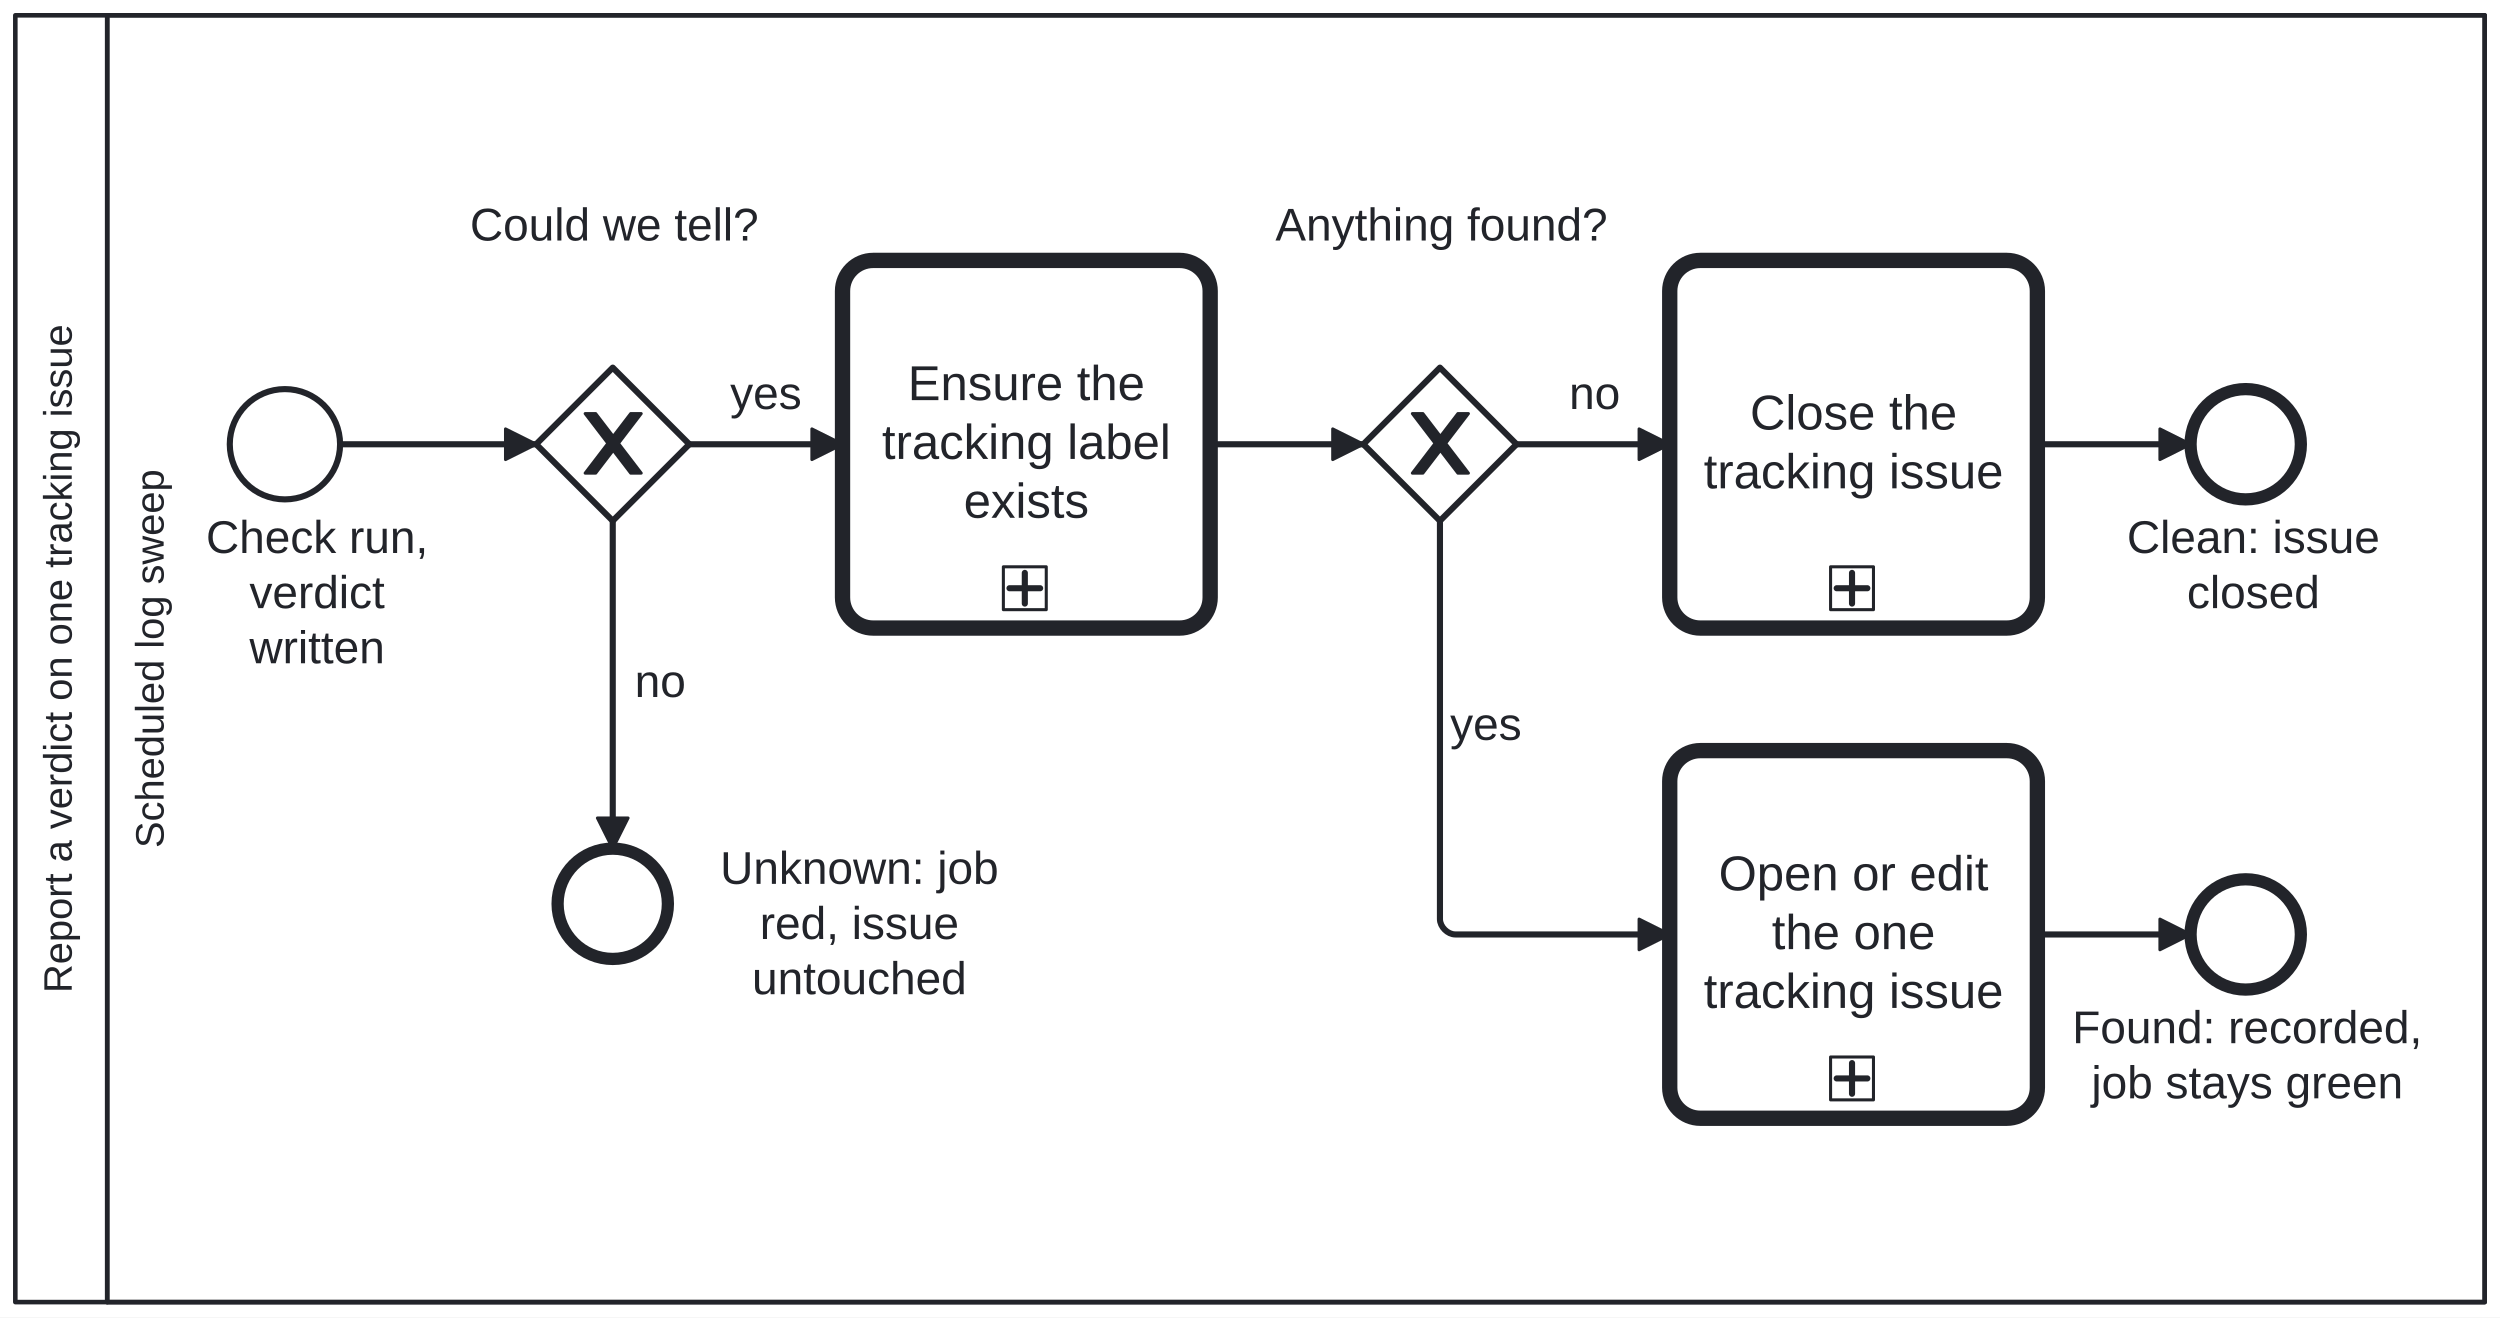
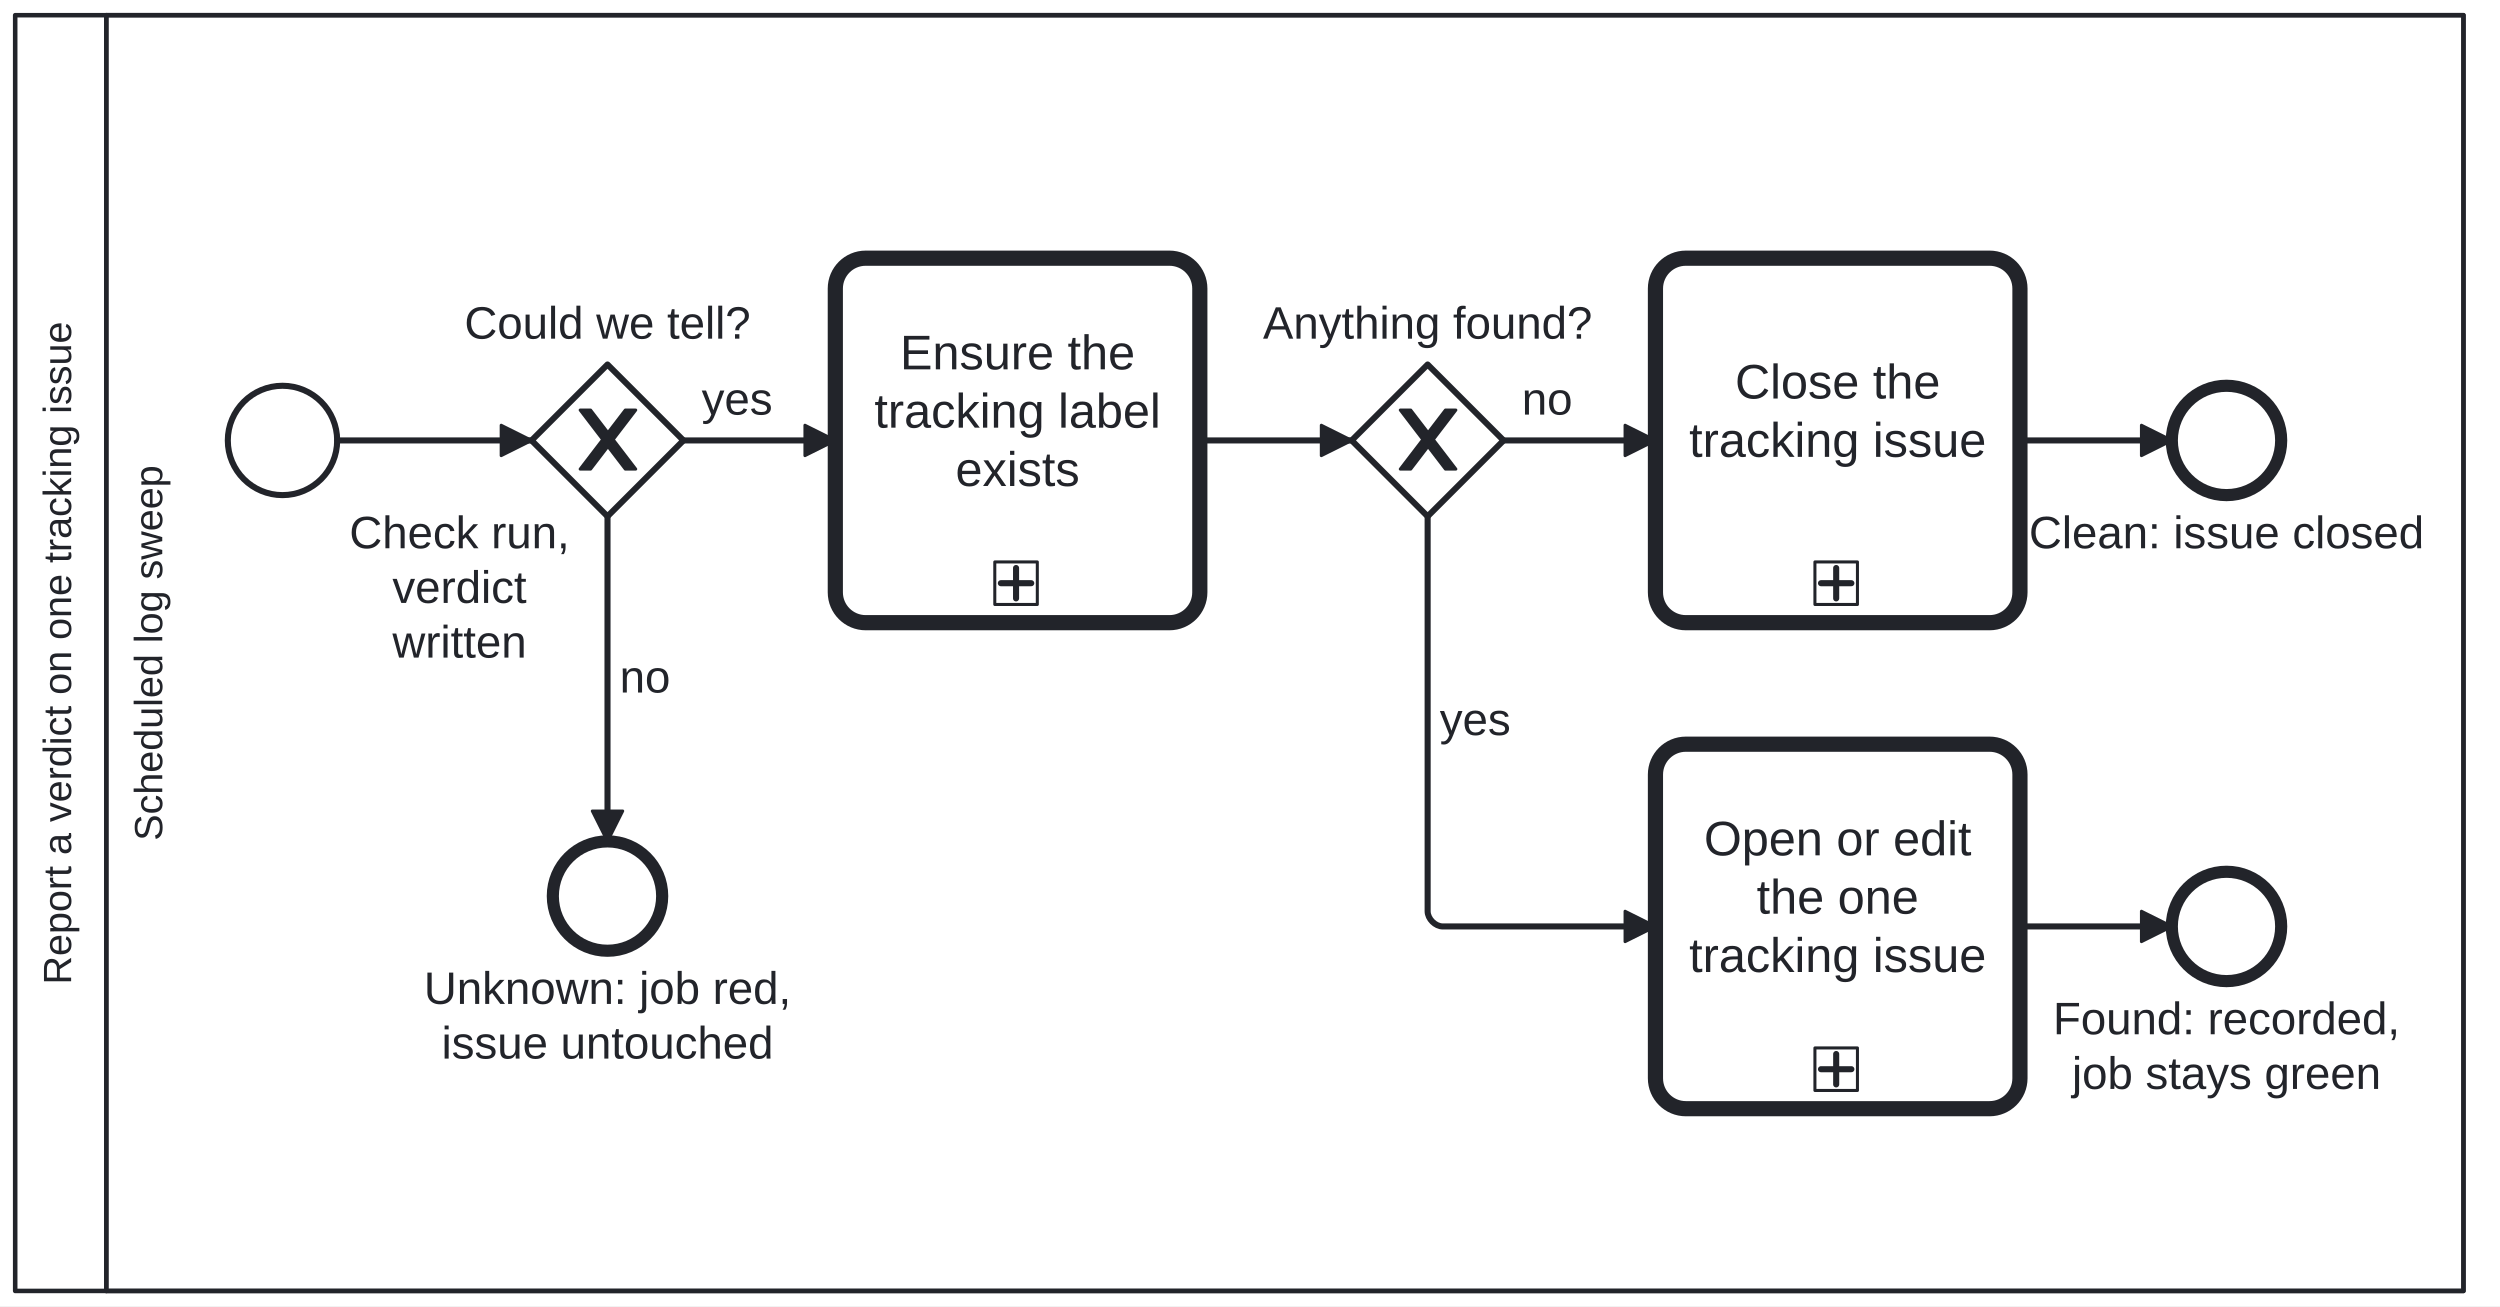
- <svg xmlns="http://www.w3.org/2000/svg" width="100%" style="max-width:100%;height:auto" viewBox="55 55 816 430" version="1.1">
-   <rect x="55" y="55" width="816" height="430" fill="#ffffff" />
+ <svg xmlns="http://www.w3.org/2000/svg" width="100%" style="max-width:100%;height:auto" viewBox="55 55 823.039 430" version="1.1">
+   <rect x="55" y="55" width="823.039" height="430" fill="#ffffff" />
  <g class="djs-group">
    <g class="djs-element djs-shape" data-element-id="Participant_Process_TrackedWatch" style="display: block;" transform="matrix(1 0 0 1 60 60)">
      <g class="djs-visual">
        <rect x="0" y="0" width="806" height="420" rx="0" ry="0" style="stroke-linecap: round; stroke-linejoin: round; stroke: rgb(34, 36, 42); stroke-width: 1.5px; fill: white; fill-opacity: 0.95;" />
        <path style="fill: none; stroke-linecap: round; stroke-linejoin: round; stroke: rgb(34, 36, 42); stroke-width: 1.5px;" d="M30,0L30,420" />
        <text lineHeight="1.05" class="djs-label" transform="matrix(-1.83697e-16 -1 1 -1.83697e-16 0 420)" style="font-family: Arial, sans-serif; font-size: 13px; font-weight: normal; fill: rgb(34, 36, 42);">
          <tspan x="100.887" y="18.413">Report a verdict on one tracking issue</tspan>
        </text>
      </g>
      <rect class="djs-hit djs-hit-all" x="0" y="0" width="806" height="420" style="fill: none; stroke-opacity: 0; stroke: white; stroke-width: 15px;" />
    </g>
    <g class="djs-children">
      <g class="djs-group">
        <g class="djs-element djs-shape" data-element-id="Lane_Ci" style="display: block;" transform="matrix(1 0 0 1 90 60)">
          <g class="djs-visual">
            <rect x="0" y="0" width="776" height="420" rx="0" ry="0" style="stroke-linecap: round; stroke-linejoin: round; stroke: rgb(34, 36, 42); stroke-width: 1.5px; fill: white; fill-opacity: 0.25;" />
            <text lineHeight="1.05" class="djs-label" transform="matrix(-1.83697e-16 -1 1 -1.83697e-16 0 420)" style="font-family: Arial, sans-serif; font-size: 13px; font-weight: normal; fill: rgb(34, 36, 42);">
              <tspan x="148.206" y="18.413">Scheduled log sweep</tspan>
            </text>
          </g>
          <rect class="djs-hit djs-hit-all" x="0" y="0" width="776" height="420" style="fill: none; stroke-opacity: 0; stroke: white; stroke-width: 15px;" />
        </g>
      </g>
      <g class="djs-group">
        <g class="djs-element djs-shape" data-element-id="Start_Verdict" style="display: block;" transform="matrix(1 0 0 1 130 182)">
          <g class="djs-visual">
            <circle cx="18" cy="18" r="18" style="stroke-linecap: round; stroke-linejoin: round; stroke: rgb(34, 36, 42); stroke-width: 2px; fill: white; fill-opacity: 0.95;" />
          </g>
          <rect class="djs-hit djs-hit-all" x="0" y="0" width="36" height="36" style="fill: none; stroke-opacity: 0; stroke: white; stroke-width: 15px;" />
        </g>
      </g>
      <g class="djs-group">
-         <g class="djs-element djs-shape" data-element-id="Start_Verdict_label" style="display: block;" transform="matrix(1 0 0 1 122 222)">
-           <g class="djs-visual">
-             <text lineHeight="1.2" class="djs-label" style="font-family: Arial, sans-serif; font-size: 15px; font-weight: normal; fill: rgb(34, 36, 42);">
-               <tspan x="0.234" y="13.5">Check run, </tspan>
-               <tspan x="14.41" y="31.5">verdict </tspan>
-               <tspan x="14.41" y="49.5">written</tspan>
-             </text>
-           </g>
-           <rect class="djs-hit djs-hit-all" x="0" y="0" width="73" height="54" style="fill: none; stroke-opacity: 0; stroke: white; stroke-width: 15px;" />
+         <g class="djs-element djs-shape" data-element-id="Start_Verdict_label" style="display: block;" transform="matrix(1 0 0 1 150 222)">
+           <g class="djs-visual">
+             <text lineHeight="1.2" class="djs-label" style="font-family: Arial, sans-serif; font-size: 15px; font-weight: normal; fill: rgb(34, 36, 42);">
+               <tspan x="20.008" y="13.5">Check run,</tspan>
+               <tspan x="34.184" y="31.5">verdict</tspan>
+               <tspan x="34.184" y="49.5">written</tspan>
+             </text>
+           </g>
+           <rect class="djs-hit djs-hit-all" x="0" y="0" width="112.547" height="54" style="fill: none; stroke-opacity: 0; stroke: white; stroke-width: 15px;" />
        </g>
      </g>
      <g class="djs-group">
        <g class="djs-element djs-shape" data-element-id="GW_Determined" style="display: block;" transform="matrix(1 0 0 1 230 175)">
          <g class="djs-visual">
            <polygon points="25,0 50,25 25,50 0,25" style="stroke-linecap: round; stroke-linejoin: round; stroke: rgb(34, 36, 42); stroke-width: 2px; fill: white; fill-opacity: 0.95;" />
            <path d="m 16,15 7.429,9.714 -7.429,9.714 3.429,0 5.714,-7.464 5.714,7.464 3.429,0 -7.429,-9.714 7.429,-9.714 -3.429,0 -5.714,7.464 -5.714,-7.464 -3.429,0 z" style="fill: rgb(34, 36, 42); stroke-linecap: round; stroke-linejoin: round; stroke: rgb(34, 36, 42); stroke-width: 1px;" />
          </g>
          <rect class="djs-hit djs-hit-all" x="0" y="0" width="50" height="50" style="fill: none; stroke-opacity: 0; stroke: white; stroke-width: 15px;" />
        </g>
      </g>
      <g class="djs-group">
-         <g class="djs-element djs-shape" data-element-id="GW_Determined_label" style="display: block;" transform="matrix(1 0 0 1 208 120)">
-           <g class="djs-visual">
-             <text lineHeight="1.2" class="djs-label" style="font-family: Arial, sans-serif; font-size: 15px; font-weight: normal; fill: rgb(34, 36, 42);">
-               <tspan x="0.391" y="13.5">Could we tell?</tspan>
-             </text>
-           </g>
-           <rect class="djs-hit djs-hit-all" x="0" y="0" width="95" height="18" style="fill: none; stroke-opacity: 0; stroke: white; stroke-width: 15px;" />
+         <g class="djs-element djs-shape" data-element-id="GW_Determined_label" style="display: block;" transform="matrix(1 0 0 1 187.8906 153)">
+           <g class="djs-visual">
+             <text lineHeight="1.2" class="djs-label" style="font-family: Arial, sans-serif; font-size: 15px; font-weight: normal; fill: rgb(34, 36, 42);">
+               <tspan x="20" y="13.5">Could we tell?</tspan>
+             </text>
+           </g>
+           <rect class="djs-hit djs-hit-all" x="0" y="0" width="134.219" height="18" style="fill: none; stroke-opacity: 0; stroke: white; stroke-width: 15px;" />
        </g>
      </g>
      <g class="djs-group">
        <g class="djs-element djs-shape" data-element-id="End_Unknown" style="display: block;" transform="matrix(1 0 0 1 237 332)">
          <g class="djs-visual">
            <circle cx="18" cy="18" r="18" style="stroke-linecap: round; stroke-linejoin: round; stroke: rgb(34, 36, 42); stroke-width: 4px; fill: white; fill-opacity: 0.95;" />
          </g>
          <rect class="djs-hit djs-hit-all" x="0" y="0" width="36" height="36" style="fill: none; stroke-opacity: 0; stroke: white; stroke-width: 15px;" />
        </g>
      </g>
      <g class="djs-group">
-         <g class="djs-element djs-shape" data-element-id="End_Unknown_label" style="display: block;" transform="matrix(1 0 0 1 290 330)">
-           <g class="djs-visual">
-             <text lineHeight="1.2" class="djs-label" style="font-family: Arial, sans-serif; font-size: 15px; font-weight: normal; fill: rgb(34, 36, 42);">
-               <tspan x="0.057" y="13.5">Unknown: job</tspan>
-               <tspan x="12.984" y="31.5">red, issue </tspan>
-               <tspan x="10.468" y="49.5">untouched</tspan>
-             </text>
-           </g>
-           <rect class="djs-hit djs-hit-all" x="0" y="0" width="91" height="54" style="fill: none; stroke-opacity: 0; stroke: white; stroke-width: 15px;" />
+         <g class="djs-element djs-shape" data-element-id="End_Unknown_label" style="display: block;" transform="matrix(1 0 0 1 174.5469 372)">
+           <g class="djs-visual">
+             <text lineHeight="1.2" class="djs-label" style="font-family: Arial, sans-serif; font-size: 15px; font-weight: normal; fill: rgb(34, 36, 42);">
+               <tspan x="20.003" y="13.5">Unknown: job red,</tspan>
+               <tspan x="25.829" y="31.5">issue untouched</tspan>
+             </text>
+           </g>
+           <rect class="djs-hit djs-hit-all" x="0" y="0" width="160.906" height="36" style="fill: none; stroke-opacity: 0; stroke: white; stroke-width: 15px;" />
        </g>
      </g>
      <g class="djs-group">
        <g class="djs-element djs-shape" data-element-id="Task_Label" style="display: block;" transform="matrix(1 0 0 1 330 140)">
          <g class="djs-visual">
            <rect x="0" y="0" width="120" height="120" rx="10" ry="10" style="stroke-linecap: round; stroke-linejoin: round; stroke: rgb(34, 36, 42); stroke-width: 5px; fill: white; fill-opacity: 0.95;" />
-             <text lineHeight="1.2" class="djs-label" style="font-family: Arial, sans-serif; font-size: 16px; font-weight: normal; fill: rgb(34, 36, 42);">
-               <tspan x="21.309" y="45.6">Ensure the </tspan>
-               <tspan x="12.863" y="64.8">tracking label </tspan>
-               <tspan x="39.551" y="84">exists</tspan>
+             <text lineHeight="1.2" class="djs-label" transform="translate(0 22.2)" style="font-family: Arial, sans-serif; font-size: 16px; font-weight: normal; fill: rgb(34, 36, 42);">
+               <tspan x="21.309" y="14.4">Ensure the</tspan>
+               <tspan x="12.863" y="33.6">tracking label</tspan>
+               <tspan x="39.551" y="52.8">exists</tspan>
            </text>
            <rect x="0" y="0" width="14" height="14" rx="0" ry="0" style="stroke-linecap: round; stroke-linejoin: round; stroke: rgb(34, 36, 42); stroke-width: 1px; fill: white;" transform="matrix(1 0 0 1 52.5 100)" />
            <path data-marker="sub-process" d="m52.5,100 m 7,2 l 0,10 m -5,-5 l 10,0" style="fill: white; stroke-linecap: round; stroke-linejoin: round; stroke: rgb(34, 36, 42); stroke-width: 2px;" />
          </g>
          <rect class="djs-hit djs-hit-all" x="0" y="0" width="120" height="120" style="fill: none; stroke-opacity: 0; stroke: white; stroke-width: 15px;" />
        </g>
      </g>
      <g class="djs-group">
        <g class="djs-element djs-shape" data-element-id="GW_Finding" style="display: block;" transform="matrix(1 0 0 1 500 175)">
          <g class="djs-visual">
            <polygon points="25,0 50,25 25,50 0,25" style="stroke-linecap: round; stroke-linejoin: round; stroke: rgb(34, 36, 42); stroke-width: 2px; fill: white; fill-opacity: 0.95;" />
            <path d="m 16,15 7.429,9.714 -7.429,9.714 3.429,0 5.714,-7.464 5.714,7.464 3.429,0 -7.429,-9.714 7.429,-9.714 -3.429,0 -5.714,7.464 -5.714,-7.464 -3.429,0 z" style="fill: rgb(34, 36, 42); stroke-linecap: round; stroke-linejoin: round; stroke: rgb(34, 36, 42); stroke-width: 1px;" />
          </g>
          <rect class="djs-hit djs-hit-all" x="0" y="0" width="50" height="50" style="fill: none; stroke-opacity: 0; stroke: white; stroke-width: 15px;" />
        </g>
      </g>
      <g class="djs-group">
-         <g class="djs-element djs-shape" data-element-id="GW_Finding_label" style="display: block;" transform="matrix(1 0 0 1 471 120)">
-           <g class="djs-visual">
-             <text lineHeight="1.2" class="djs-label" style="font-family: Arial, sans-serif; font-size: 15px; font-weight: normal; fill: rgb(34, 36, 42);">
-               <tspan x="0.29" y="13.5">Anything found?</tspan>
-             </text>
-           </g>
-           <rect class="djs-hit djs-hit-all" x="0" y="0" width="109" height="18" style="fill: none; stroke-opacity: 0; stroke: white; stroke-width: 15px;" />
+         <g class="djs-element djs-shape" data-element-id="GW_Finding_label" style="display: block;" transform="matrix(1 0 0 1 450.7891 153)">
+           <g class="djs-visual">
+             <text lineHeight="1.2" class="djs-label" style="font-family: Arial, sans-serif; font-size: 15px; font-weight: normal; fill: rgb(34, 36, 42);">
+               <tspan x="20.001" y="13.5">Anything found?</tspan>
+             </text>
+           </g>
+           <rect class="djs-hit djs-hit-all" x="0" y="0" width="148.422" height="18" style="fill: none; stroke-opacity: 0; stroke: white; stroke-width: 15px;" />
        </g>
      </g>
      <g class="djs-group">
        <g class="djs-element djs-shape" data-element-id="Task_Close" style="display: block;" transform="matrix(1 0 0 1 600 140)">
          <g class="djs-visual">
            <rect x="0" y="0" width="120" height="120" rx="10" ry="10" style="stroke-linecap: round; stroke-linejoin: round; stroke: rgb(34, 36, 42); stroke-width: 5px; fill: white; fill-opacity: 0.95;" />
-             <text lineHeight="1.2" class="djs-label" style="font-family: Arial, sans-serif; font-size: 16px; font-weight: normal; fill: rgb(34, 36, 42);">
-               <tspan x="26.203" y="55.2">Close the </tspan>
-               <tspan x="11.09" y="74.4">tracking issue</tspan>
+             <text lineHeight="1.2" class="djs-label" transform="translate(0 31.8)" style="font-family: Arial, sans-serif; font-size: 16px; font-weight: normal; fill: rgb(34, 36, 42);">
+               <tspan x="26.203" y="14.4">Close the</tspan>
+               <tspan x="11.09" y="33.6">tracking issue</tspan>
            </text>
            <rect x="0" y="0" width="14" height="14" rx="0" ry="0" style="stroke-linecap: round; stroke-linejoin: round; stroke: rgb(34, 36, 42); stroke-width: 1px; fill: white;" transform="matrix(1 0 0 1 52.5 100)" />
            <path data-marker="sub-process" d="m52.5,100 m 7,2 l 0,10 m -5,-5 l 10,0" style="fill: white; stroke-linecap: round; stroke-linejoin: round; stroke: rgb(34, 36, 42); stroke-width: 2px;" />
          </g>
          <rect class="djs-hit djs-hit-all" x="0" y="0" width="120" height="120" style="fill: none; stroke-opacity: 0; stroke: white; stroke-width: 15px;" />
        </g>
      </g>
      <g class="djs-group">
        <g class="djs-element djs-shape" data-element-id="End_Clean" style="display: block;" transform="matrix(1 0 0 1 770 182)">
          <g class="djs-visual">
            <circle cx="18" cy="18" r="18" style="stroke-linecap: round; stroke-linejoin: round; stroke: rgb(34, 36, 42); stroke-width: 4px; fill: white; fill-opacity: 0.95;" />
          </g>
          <rect class="djs-hit djs-hit-all" x="0" y="0" width="36" height="36" style="fill: none; stroke-opacity: 0; stroke: white; stroke-width: 15px;" />
        </g>
      </g>
      <g class="djs-group">
-         <g class="djs-element djs-shape" data-element-id="End_Clean_label" style="display: block;" transform="matrix(1 0 0 1 749 222)">
-           <g class="djs-visual">
-             <text lineHeight="1.2" class="djs-label" style="font-family: Arial, sans-serif; font-size: 15px; font-weight: normal; fill: rgb(34, 36, 42);">
-               <tspan x="0.228" y="13.5">Clean: issue</tspan>
-               <tspan x="19.82" y="31.5">closed</tspan>
-             </text>
-           </g>
-           <rect class="djs-hit djs-hit-all" x="0" y="0" width="83" height="36" style="fill: none; stroke-opacity: 0; stroke: white; stroke-width: 15px;" />
+         <g class="djs-element djs-shape" data-element-id="End_Clean_label" style="display: block;" transform="matrix(1 0 0 1 702.9609 222)">
+           <g class="djs-visual">
+             <text lineHeight="1.2" class="djs-label" style="font-family: Arial, sans-serif; font-size: 15px; font-weight: normal; fill: rgb(34, 36, 42);">
+               <tspan x="20.004" y="13.5">Clean: issue closed</tspan>
+             </text>
+           </g>
+           <rect class="djs-hit djs-hit-all" x="0" y="0" width="170.078" height="18" style="fill: none; stroke-opacity: 0; stroke: white; stroke-width: 15px;" />
        </g>
      </g>
      <g class="djs-group">
        <g class="djs-element djs-shape" data-element-id="Task_Track" style="display: block;" transform="matrix(1 0 0 1 600 300)">
          <g class="djs-visual">
            <rect x="0" y="0" width="120" height="120" rx="10" ry="10" style="stroke-linecap: round; stroke-linejoin: round; stroke: rgb(34, 36, 42); stroke-width: 5px; fill: white; fill-opacity: 0.95;" />
-             <text lineHeight="1.2" class="djs-label" style="font-family: Arial, sans-serif; font-size: 16px; font-weight: normal; fill: rgb(34, 36, 42);">
-               <tspan x="15.973" y="45.6">Open or edit </tspan>
-               <tspan x="33.309" y="64.8">the one </tspan>
-               <tspan x="11.09" y="84">tracking issue</tspan>
+             <text lineHeight="1.2" class="djs-label" transform="translate(0 22.2)" style="font-family: Arial, sans-serif; font-size: 16px; font-weight: normal; fill: rgb(34, 36, 42);">
+               <tspan x="15.973" y="14.4">Open or edit</tspan>
+               <tspan x="33.309" y="33.6">the one</tspan>
+               <tspan x="11.09" y="52.8">tracking issue</tspan>
            </text>
            <rect x="0" y="0" width="14" height="14" rx="0" ry="0" style="stroke-linecap: round; stroke-linejoin: round; stroke: rgb(34, 36, 42); stroke-width: 1px; fill: white;" transform="matrix(1 0 0 1 52.5 100)" />
            <path data-marker="sub-process" d="m52.5,100 m 7,2 l 0,10 m -5,-5 l 10,0" style="fill: white; stroke-linecap: round; stroke-linejoin: round; stroke: rgb(34, 36, 42); stroke-width: 2px;" />
          </g>
          <rect class="djs-hit djs-hit-all" x="0" y="0" width="120" height="120" style="fill: none; stroke-opacity: 0; stroke: white; stroke-width: 15px;" />
        </g>
      </g>
      <g class="djs-group">
        <g class="djs-element djs-shape" data-element-id="End_Found" style="display: block;" transform="matrix(1 0 0 1 770 342)">
          <g class="djs-visual">
            <circle cx="18" cy="18" r="18" style="stroke-linecap: round; stroke-linejoin: round; stroke: rgb(34, 36, 42); stroke-width: 4px; fill: white; fill-opacity: 0.95;" />
          </g>
          <rect class="djs-hit djs-hit-all" x="0" y="0" width="36" height="36" style="fill: none; stroke-opacity: 0; stroke: white; stroke-width: 15px;" />
        </g>
      </g>
      <g class="djs-group">
-         <g class="djs-element djs-shape" data-element-id="End_Found_label" style="display: block;" transform="matrix(1 0 0 1 731 382)">
-           <g class="djs-visual">
-             <text lineHeight="1.2" class="djs-label" style="font-family: Arial, sans-serif; font-size: 15px; font-weight: normal; fill: rgb(34, 36, 42);">
-               <tspan x="0.382" y="13.5">Found: recorded,</tspan>
-               <tspan x="6.637" y="31.5">job stays green</tspan>
-             </text>
-           </g>
-           <rect class="djs-hit djs-hit-all" x="0" y="0" width="115" height="36" style="fill: none; stroke-opacity: 0; stroke: white; stroke-width: 15px;" />
+         <g class="djs-element djs-shape" data-element-id="End_Found_label" style="display: block;" transform="matrix(1 0 0 1 710.875 382)">
+           <g class="djs-visual">
+             <text lineHeight="1.2" class="djs-label" style="font-family: Arial, sans-serif; font-size: 15px; font-weight: normal; fill: rgb(34, 36, 42);">
+               <tspan x="20.007" y="13.5">Found: recorded,</tspan>
+               <tspan x="26.262" y="31.5">job stays green</tspan>
+             </text>
+           </g>
+           <rect class="djs-hit djs-hit-all" x="0" y="0" width="154.25" height="36" style="fill: none; stroke-opacity: 0; stroke: white; stroke-width: 15px;" />
        </g>
      </g>
      <g class="djs-group">
        <g class="djs-element djs-connection" data-element-id="Flow_TW_1" style="display: block;">
          <g class="djs-visual">
            <defs>
              <marker id="bpmn-marker-1" viewBox="0 0 20 20" refX="11" refY="10" markerWidth="10" markerHeight="10" orient="auto">
                <path d="M 1 5 L 11 10 L 1 15 Z" style="stroke-linecap: round; stroke-linejoin: round; stroke: rgb(34, 36, 42); stroke-width: 1px; fill: rgb(34, 36, 42);" />
              </marker>
            </defs>
            <path data-corner-radius="5" style="fill: none; stroke-linecap: round; stroke-linejoin: round; stroke: rgb(34, 36, 42); stroke-width: 2px; marker-end: url('#bpmn-marker-1');" d="M166,200L230,200" />
          </g>
          <path d="M166,200L230,200" class="djs-hit djs-hit-stroke" style="fill: none; stroke-opacity: 0; stroke: white; stroke-width: 15px;" />
        </g>
      </g>
      <g class="djs-group">
        <g class="djs-element djs-connection" data-element-id="Flow_TW_2" style="display: block;">
          <g class="djs-visual">
            <defs>
              <marker id="bpmn-marker-2" viewBox="0 0 20 20" refX="11" refY="10" markerWidth="10" markerHeight="10" orient="auto">
                <path d="M 1 5 L 11 10 L 1 15 Z" style="stroke-linecap: round; stroke-linejoin: round; stroke: rgb(34, 36, 42); stroke-width: 1px; fill: rgb(34, 36, 42);" />
              </marker>
            </defs>
            <path data-corner-radius="5" style="fill: none; stroke-linecap: round; stroke-linejoin: round; stroke: rgb(34, 36, 42); stroke-width: 2px; marker-end: url('#bpmn-marker-2');" d="M255,225L255,332" />
          </g>
          <path d="M255,225L255,332" class="djs-hit djs-hit-stroke" style="fill: none; stroke-opacity: 0; stroke: white; stroke-width: 15px;" />
        </g>
      </g>
      <g class="djs-group">
-         <g class="djs-element djs-shape" data-element-id="Flow_TW_2_label" style="display: block;" transform="matrix(1 0 0 1 262 269)">
-           <g class="djs-visual">
-             <text lineHeight="1.2" class="djs-label" style="font-family: Arial, sans-serif; font-size: 15px; font-weight: normal; fill: rgb(34, 36, 42);">
-               <tspan x="0.158" y="13.5">no</tspan>
-             </text>
-           </g>
-           <rect class="djs-hit djs-hit-all" x="0" y="0" width="17" height="18" style="fill: none; stroke-opacity: 0; stroke: white; stroke-width: 15px;" />
+         <g class="djs-element djs-shape" data-element-id="Flow_TW_2_label" style="display: block;" transform="matrix(1 0 0 1 239 269.5)">
+           <g class="djs-visual">
+             <text lineHeight="1.2" class="djs-label" style="font-family: Arial, sans-serif; font-size: 15px; font-weight: normal; fill: rgb(34, 36, 42);">
+               <tspan x="20.001" y="13.5">no</tspan>
+             </text>
+           </g>
+           <rect class="djs-hit djs-hit-all" x="0" y="0" width="56.688" height="18" style="fill: none; stroke-opacity: 0; stroke: white; stroke-width: 15px;" />
        </g>
      </g>
      <g class="djs-group">
        <g class="djs-element djs-connection" data-element-id="Flow_TW_3" style="display: block;">
          <g class="djs-visual">
            <defs>
              <marker id="bpmn-marker-3" viewBox="0 0 20 20" refX="11" refY="10" markerWidth="10" markerHeight="10" orient="auto">
                <path d="M 1 5 L 11 10 L 1 15 Z" style="stroke-linecap: round; stroke-linejoin: round; stroke: rgb(34, 36, 42); stroke-width: 1px; fill: rgb(34, 36, 42);" />
              </marker>
            </defs>
            <path data-corner-radius="5" style="fill: none; stroke-linecap: round; stroke-linejoin: round; stroke: rgb(34, 36, 42); stroke-width: 2px; marker-end: url('#bpmn-marker-3');" d="M280,200L330,200" />
          </g>
          <path d="M280,200L330,200" class="djs-hit djs-hit-stroke" style="fill: none; stroke-opacity: 0; stroke: white; stroke-width: 15px;" />
        </g>
      </g>
      <g class="djs-group">
-         <g class="djs-element djs-shape" data-element-id="Flow_TW_3_label" style="display: block;" transform="matrix(1 0 0 1 293 175)">
-           <g class="djs-visual">
-             <text lineHeight="1.2" class="djs-label" style="font-family: Arial, sans-serif; font-size: 15px; font-weight: normal; fill: rgb(34, 36, 42);">
-               <tspan x="0.329" y="13.5">yes</tspan>
-             </text>
-           </g>
-           <rect class="djs-hit djs-hit-all" x="0" y="0" width="24" height="18" style="fill: none; stroke-opacity: 0; stroke: white; stroke-width: 15px;" />
+         <g class="djs-element djs-shape" data-element-id="Flow_TW_3_label" style="display: block;" transform="matrix(1 0 0 1 266 178)">
+           <g class="djs-visual">
+             <text lineHeight="1.2" class="djs-label" style="font-family: Arial, sans-serif; font-size: 15px; font-weight: normal; fill: rgb(34, 36, 42);">
+               <tspan x="20.001" y="13.5">yes</tspan>
+             </text>
+           </g>
+           <rect class="djs-hit djs-hit-all" x="0" y="0" width="63.344" height="18" style="fill: none; stroke-opacity: 0; stroke: white; stroke-width: 15px;" />
        </g>
      </g>
      <g class="djs-group">
        <g class="djs-element djs-connection" data-element-id="Flow_TW_4" style="display: block;">
          <g class="djs-visual">
            <defs>
              <marker id="bpmn-marker-4" viewBox="0 0 20 20" refX="11" refY="10" markerWidth="10" markerHeight="10" orient="auto">
                <path d="M 1 5 L 11 10 L 1 15 Z" style="stroke-linecap: round; stroke-linejoin: round; stroke: rgb(34, 36, 42); stroke-width: 1px; fill: rgb(34, 36, 42);" />
              </marker>
            </defs>
            <path data-corner-radius="5" style="fill: none; stroke-linecap: round; stroke-linejoin: round; stroke: rgb(34, 36, 42); stroke-width: 2px; marker-end: url('#bpmn-marker-4');" d="M450,200L500,200" />
          </g>
          <path d="M450,200L500,200" class="djs-hit djs-hit-stroke" style="fill: none; stroke-opacity: 0; stroke: white; stroke-width: 15px;" />
        </g>
      </g>
      <g class="djs-group">
        <g class="djs-element djs-connection" data-element-id="Flow_TW_5" style="display: block;">
          <g class="djs-visual">
            <defs>
              <marker id="bpmn-marker-5" viewBox="0 0 20 20" refX="11" refY="10" markerWidth="10" markerHeight="10" orient="auto">
                <path d="M 1 5 L 11 10 L 1 15 Z" style="stroke-linecap: round; stroke-linejoin: round; stroke: rgb(34, 36, 42); stroke-width: 1px; fill: rgb(34, 36, 42);" />
              </marker>
            </defs>
            <path data-corner-radius="5" style="fill: none; stroke-linecap: round; stroke-linejoin: round; stroke: rgb(34, 36, 42); stroke-width: 2px; marker-end: url('#bpmn-marker-5');" d="M550,200L600,200" />
          </g>
          <path d="M550,200L600,200" class="djs-hit djs-hit-stroke" style="fill: none; stroke-opacity: 0; stroke: white; stroke-width: 15px;" />
        </g>
      </g>
      <g class="djs-group">
-         <g class="djs-element djs-shape" data-element-id="Flow_TW_5_label" style="display: block;" transform="matrix(1 0 0 1 567 175)">
-           <g class="djs-visual">
-             <text lineHeight="1.2" class="djs-label" style="font-family: Arial, sans-serif; font-size: 15px; font-weight: normal; fill: rgb(34, 36, 42);">
-               <tspan x="0.158" y="13.5">no</tspan>
-             </text>
-           </g>
-           <rect class="djs-hit djs-hit-all" x="0" y="0" width="17" height="18" style="fill: none; stroke-opacity: 0; stroke: white; stroke-width: 15px;" />
+         <g class="djs-element djs-shape" data-element-id="Flow_TW_5_label" style="display: block;" transform="matrix(1 0 0 1 536 178)">
+           <g class="djs-visual">
+             <text lineHeight="1.2" class="djs-label" style="font-family: Arial, sans-serif; font-size: 15px; font-weight: normal; fill: rgb(34, 36, 42);">
+               <tspan x="20.001" y="13.5">no</tspan>
+             </text>
+           </g>
+           <rect class="djs-hit djs-hit-all" x="0" y="0" width="56.688" height="18" style="fill: none; stroke-opacity: 0; stroke: white; stroke-width: 15px;" />
        </g>
      </g>
      <g class="djs-group">
        <g class="djs-element djs-connection" data-element-id="Flow_TW_6" style="display: block;">
          <g class="djs-visual">
            <defs>
              <marker id="bpmn-marker-6" viewBox="0 0 20 20" refX="11" refY="10" markerWidth="10" markerHeight="10" orient="auto">
                <path d="M 1 5 L 11 10 L 1 15 Z" style="stroke-linecap: round; stroke-linejoin: round; stroke: rgb(34, 36, 42); stroke-width: 1px; fill: rgb(34, 36, 42);" />
              </marker>
            </defs>
            <path data-corner-radius="5" style="fill: none; stroke-linecap: round; stroke-linejoin: round; stroke: rgb(34, 36, 42); stroke-width: 2px; marker-end: url('#bpmn-marker-6');" d="M720,200L770,200" />
          </g>
          <path d="M720,200L770,200" class="djs-hit djs-hit-stroke" style="fill: none; stroke-opacity: 0; stroke: white; stroke-width: 15px;" />
        </g>
      </g>
      <g class="djs-group">
        <g class="djs-element djs-connection" data-element-id="Flow_TW_7" style="display: block;">
          <g class="djs-visual">
            <defs>
              <marker id="bpmn-marker-7" viewBox="0 0 20 20" refX="11" refY="10" markerWidth="10" markerHeight="10" orient="auto">
                <path d="M 1 5 L 11 10 L 1 15 Z" style="stroke-linecap: round; stroke-linejoin: round; stroke: rgb(34, 36, 42); stroke-width: 1px; fill: rgb(34, 36, 42);" />
              </marker>
            </defs>
            <path data-corner-radius="5" style="fill: none; stroke-linecap: round; stroke-linejoin: round; stroke: rgb(34, 36, 42); stroke-width: 2px; marker-end: url('#bpmn-marker-7');" d="M525,225L525,355C525,357.5,527.5,360,530,360L600,360" />
          </g>
          <path d="M525,225L525,360L600,360" class="djs-hit djs-hit-stroke" style="fill: none; stroke-opacity: 0; stroke: white; stroke-width: 15px;" />
        </g>
      </g>
      <g class="djs-group">
-         <g class="djs-element djs-shape" data-element-id="Flow_TW_7_label" style="display: block;" transform="matrix(1 0 0 1 528 283)">
-           <g class="djs-visual">
-             <text lineHeight="1.2" class="djs-label" style="font-family: Arial, sans-serif; font-size: 15px; font-weight: normal; fill: rgb(34, 36, 42);">
-               <tspan x="0.329" y="13.5">yes</tspan>
-             </text>
-           </g>
-           <rect class="djs-hit djs-hit-all" x="0" y="0" width="24" height="18" style="fill: none; stroke-opacity: 0; stroke: white; stroke-width: 15px;" />
+         <g class="djs-element djs-shape" data-element-id="Flow_TW_7_label" style="display: block;" transform="matrix(1 0 0 1 509 283.5)">
+           <g class="djs-visual">
+             <text lineHeight="1.2" class="djs-label" style="font-family: Arial, sans-serif; font-size: 15px; font-weight: normal; fill: rgb(34, 36, 42);">
+               <tspan x="20.001" y="13.5">yes</tspan>
+             </text>
+           </g>
+           <rect class="djs-hit djs-hit-all" x="0" y="0" width="63.344" height="18" style="fill: none; stroke-opacity: 0; stroke: white; stroke-width: 15px;" />
        </g>
      </g>
      <g class="djs-group">
        <g class="djs-element djs-connection" data-element-id="Flow_TW_8" style="display: block;">
          <g class="djs-visual">
            <defs>
              <marker id="bpmn-marker-8" viewBox="0 0 20 20" refX="11" refY="10" markerWidth="10" markerHeight="10" orient="auto">
                <path d="M 1 5 L 11 10 L 1 15 Z" style="stroke-linecap: round; stroke-linejoin: round; stroke: rgb(34, 36, 42); stroke-width: 1px; fill: rgb(34, 36, 42);" />
              </marker>
            </defs>
            <path data-corner-radius="5" style="fill: none; stroke-linecap: round; stroke-linejoin: round; stroke: rgb(34, 36, 42); stroke-width: 2px; marker-end: url('#bpmn-marker-8');" d="M720,360L770,360" />
          </g>
          <path d="M720,360L770,360" class="djs-hit djs-hit-stroke" style="fill: none; stroke-opacity: 0; stroke: white; stroke-width: 15px;" />
        </g>
      </g>
    </g>
  </g>
</svg>
